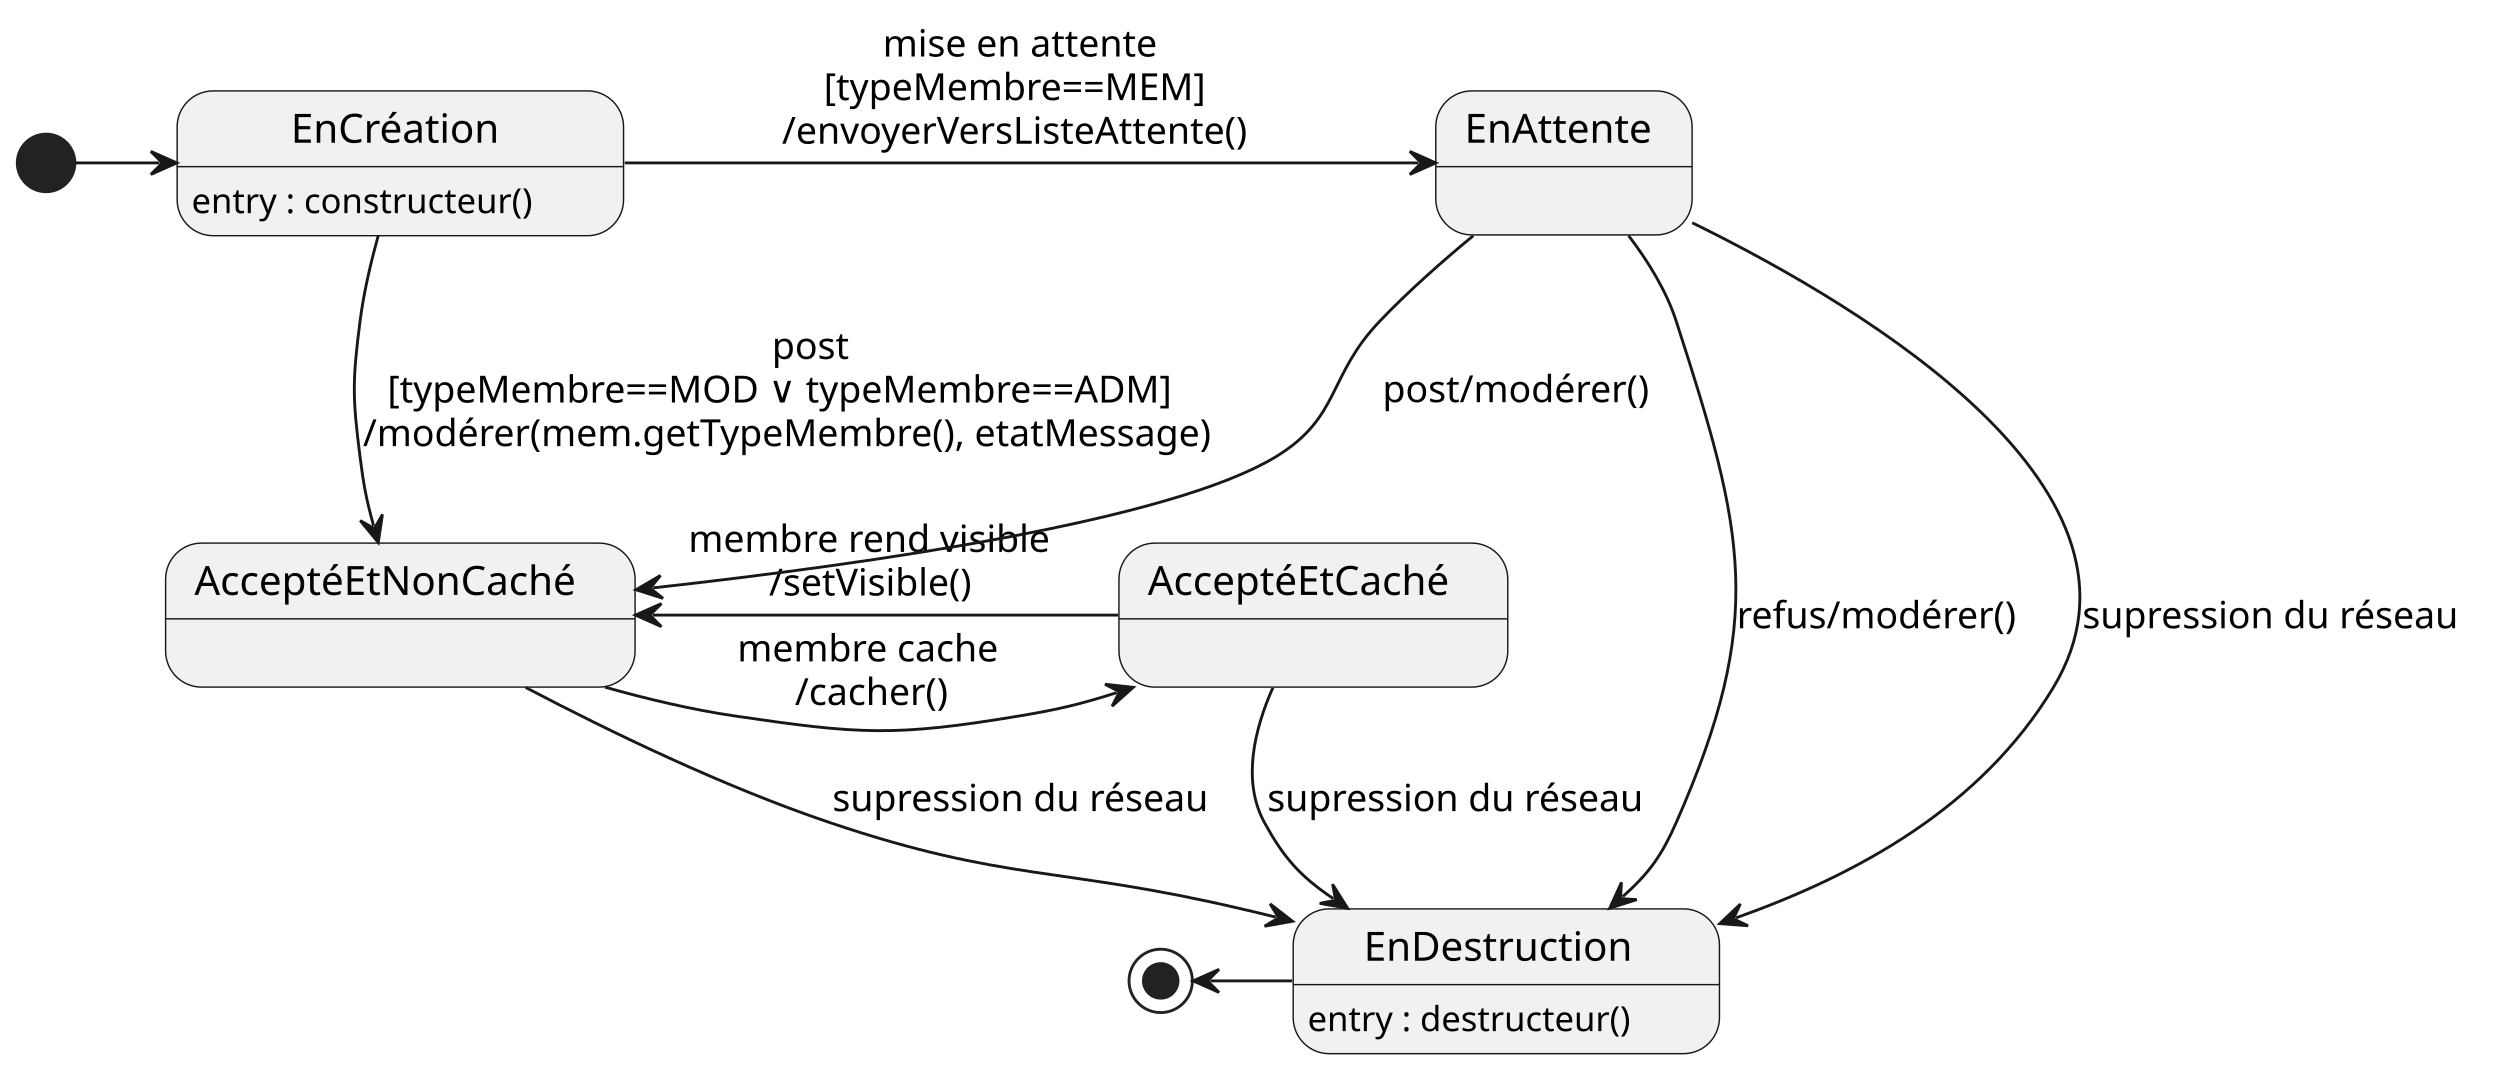
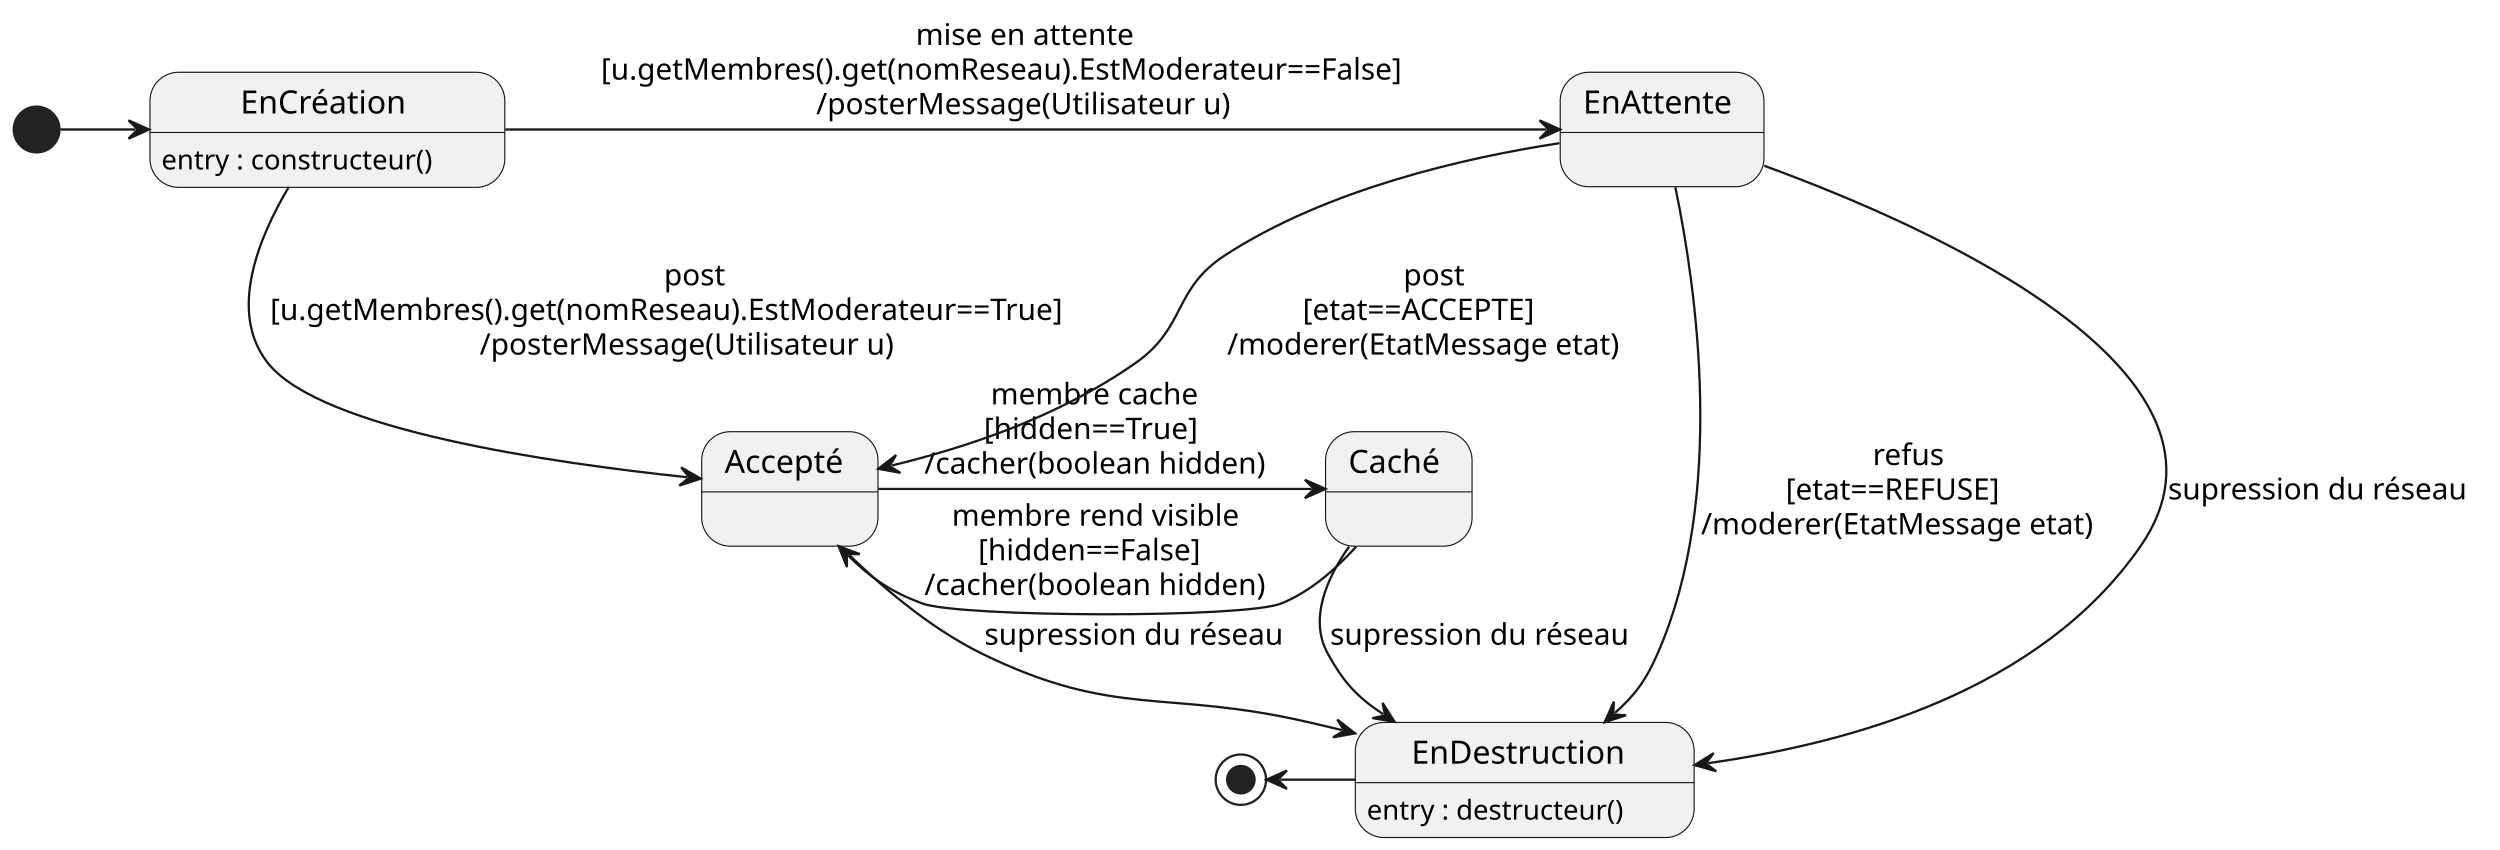
- <svg xmlns="http://www.w3.org/2000/svg" contentStyleType="text/css" height="371px" preserveAspectRatio="none" style="width:868px;height:371px;background:#FFFFFF;" version="1.1" viewBox="0 0 868 371" width="868px" zoomAndPan="magnify">
+ <svg xmlns="http://www.w3.org/2000/svg" contentStyleType="text/css" height="371px" preserveAspectRatio="none" style="width:1092px;height:371px;background:#FFFFFF;" version="1.1" viewBox="0 0 1092 371" width="1092px" zoomAndPan="magnify">
  <defs />
  <g>
    <g id="EnCréation">
-       <rect fill="#F1F1F1" height="50.266" rx="12.5" ry="12.5" style="stroke:#181818;stroke-width:0.5;" width="155" x="61.5" y="31.566" />
-       <line style="stroke:#181818;stroke-width:0.5;" x1="61.5" x2="216.5" y1="57.863" y2="57.863" />
-       <text fill="#000000" font-family="sans-serif" font-size="14" lengthAdjust="spacing" textLength="76" x="101" y="49.561">EnCréation</text>
-       <text fill="#000000" font-family="sans-serif" font-size="12" lengthAdjust="spacing" textLength="135" x="66.5" y="74.001">entry : constructeur()</text>
+       <rect fill="#F1F1F1" height="50.266" rx="12.5" ry="12.5" style="stroke:#181818;stroke-width:0.5;" width="155" x="65.5" y="31.566" />
+       <line style="stroke:#181818;stroke-width:0.5;" x1="65.5" x2="220.5" y1="57.863" y2="57.863" />
+       <text fill="#000000" font-family="sans-serif" font-size="14" lengthAdjust="spacing" textLength="76" x="105" y="49.561">EnCréation</text>
+       <text fill="#000000" font-family="sans-serif" font-size="12" lengthAdjust="spacing" textLength="135" x="70.5" y="74.001">entry : constructeur()</text>
    </g>
    <g id="EnDestruction">
-       <rect fill="#F1F1F1" height="50.266" rx="12.5" ry="12.5" style="stroke:#181818;stroke-width:0.5;" width="148" x="449" y="315.566" />
-       <line style="stroke:#181818;stroke-width:0.5;" x1="449" x2="597" y1="341.863" y2="341.863" />
-       <text fill="#000000" font-family="sans-serif" font-size="14" lengthAdjust="spacing" textLength="99" x="473.5" y="333.561">EnDestruction</text>
-       <text fill="#000000" font-family="sans-serif" font-size="12" lengthAdjust="spacing" textLength="128" x="454" y="358.002">entry : destructeur()</text>
+       <rect fill="#F1F1F1" height="50.266" rx="12.5" ry="12.5" style="stroke:#181818;stroke-width:0.5;" width="148" x="592" y="315.566" />
+       <line style="stroke:#181818;stroke-width:0.5;" x1="592" x2="740" y1="341.863" y2="341.863" />
+       <text fill="#000000" font-family="sans-serif" font-size="14" lengthAdjust="spacing" textLength="99" x="616.5" y="333.561">EnDestruction</text>
+       <text fill="#000000" font-family="sans-serif" font-size="12" lengthAdjust="spacing" textLength="128" x="597" y="358.002">entry : destructeur()</text>
    </g>
    <ellipse cx="16" cy="56.566" fill="#222222" rx="10" ry="10" style="stroke:#222222;stroke-width:1.0;" />
-     <g id="AcceptéEtNonCaché">
-       <rect fill="#F1F1F1" height="50" rx="12.5" ry="12.5" style="stroke:#181818;stroke-width:0.5;" width="163" x="57.5" y="188.566" />
-       <line style="stroke:#181818;stroke-width:0.5;" x1="57.5" x2="220.5" y1="214.863" y2="214.863" />
-       <text fill="#000000" font-family="sans-serif" font-size="14" lengthAdjust="spacing" textLength="143" x="67.5" y="206.561">AcceptéEtNonCaché</text>
+     <g id="Accepté">
+       <rect fill="#F1F1F1" height="50" rx="12.5" ry="12.5" style="stroke:#181818;stroke-width:0.5;" width="77" x="306.5" y="188.566" />
+       <line style="stroke:#181818;stroke-width:0.5;" x1="306.5" x2="383.5" y1="214.863" y2="214.863" />
+       <text fill="#000000" font-family="sans-serif" font-size="14" lengthAdjust="spacing" textLength="57" x="316.5" y="206.561">Accepté</text>
    </g>
    <g id="EnAttente">
-       <rect fill="#F1F1F1" height="50" rx="12.5" ry="12.5" style="stroke:#181818;stroke-width:0.5;" width="89" x="498.5" y="31.566" />
-       <line style="stroke:#181818;stroke-width:0.5;" x1="498.5" x2="587.5" y1="57.863" y2="57.863" />
-       <text fill="#000000" font-family="sans-serif" font-size="14" lengthAdjust="spacing" textLength="69" x="508.5" y="49.561">EnAttente</text>
+       <rect fill="#F1F1F1" height="50" rx="12.5" ry="12.5" style="stroke:#181818;stroke-width:0.5;" width="89" x="681.5" y="31.566" />
+       <line style="stroke:#181818;stroke-width:0.5;" x1="681.5" x2="770.5" y1="57.863" y2="57.863" />
+       <text fill="#000000" font-family="sans-serif" font-size="14" lengthAdjust="spacing" textLength="69" x="691.5" y="49.561">EnAttente</text>
    </g>
-     <g id="AcceptéEtCaché">
-       <rect fill="#F1F1F1" height="50" rx="12.5" ry="12.5" style="stroke:#181818;stroke-width:0.5;" width="135" x="388.5" y="188.566" />
-       <line style="stroke:#181818;stroke-width:0.5;" x1="388.5" x2="523.5" y1="214.863" y2="214.863" />
-       <text fill="#000000" font-family="sans-serif" font-size="14" lengthAdjust="spacing" textLength="115" x="398.5" y="206.561">AcceptéEtCaché</text>
+     <g id="Caché">
+       <rect fill="#F1F1F1" height="50" rx="12.5" ry="12.5" style="stroke:#181818;stroke-width:0.5;" width="64" x="579" y="188.566" />
+       <line style="stroke:#181818;stroke-width:0.5;" x1="579" x2="643" y1="214.863" y2="214.863" />
+       <text fill="#000000" font-family="sans-serif" font-size="14" lengthAdjust="spacing" textLength="44" x="589" y="206.561">Caché</text>
    </g>
-     <ellipse cx="403" cy="340.566" fill="none" rx="11" ry="11" style="stroke:#222222;stroke-width:1.0;" />
-     <ellipse cx="403" cy="340.566" fill="#222222" rx="6" ry="6" style="stroke:#222222;stroke-width:1.0;" />
+     <ellipse cx="542" cy="340.566" fill="none" rx="11" ry="11" style="stroke:#222222;stroke-width:1.0;" />
+     <ellipse cx="542" cy="340.566" fill="#222222" rx="6" ry="6" style="stroke:#222222;stroke-width:1.0;" />
    <g id="link_*start*_EnCréation">
-       <path d="M26.09,56.566 C37.85,56.566 43.61,56.566 55.37,56.566 " fill="none" id="*start*-to-EnCréation" style="stroke:#181818;stroke-width:1.0;" />
-       <polygon fill="#181818" points="61.37,56.566,52.37,52.566,56.37,56.566,52.37,60.566,61.37,56.566" style="stroke:#181818;stroke-width:1.0;" />
+       <path d="M26.42,56.566 C39.32,56.566 46.22,56.566 59.13,56.566 " fill="none" id="*start*-to-EnCréation" style="stroke:#181818;stroke-width:1.0;" />
+       <polygon fill="#181818" points="65.13,56.566,56.13,52.566,60.13,56.566,56.13,60.566,65.13,56.566" style="stroke:#181818;stroke-width:1.0;" />
    </g>
-     <g id="link_EnCréation_AcceptéEtNonCaché">
-       <path d="M131.33,81.776 C128.77,90.996 126.26,101.666 125,111.566 C122.36,132.286 122.36,137.846 125,158.566 C126.26,168.466 127.165,173.355 129.725,182.575 " fill="none" id="EnCréation-to-AcceptéEtNonCaché" style="stroke:#181818;stroke-width:1.0;" />
-       <polygon fill="#181818" points="131.33,188.356,132.776,178.614,129.992,183.538,125.068,180.754,131.33,188.356" style="stroke:#181818;stroke-width:1.0;" />
-       <text fill="#000000" font-family="sans-serif" font-size="13" lengthAdjust="spacing" textLength="28" x="268" y="124.633">post</text>
-       <text fill="#000000" font-family="sans-serif" font-size="13" lengthAdjust="spacing" textLength="295" x="134.5" y="139.766">[typeMembre==MOD ∨ typeMembre==ADM]</text>
-       <text fill="#000000" font-family="sans-serif" font-size="13" lengthAdjust="spacing" textLength="312" x="126" y="154.898">/modérer(mem.getTypeMembre(), etatMessage)</text>
+     <g id="link_EnCréation_Accepté">
+       <path d="M126.18,81.616 C112.97,103.756 99.48,136.406 117,158.566 C140.15,187.836 241.293,202.27 300.103,208.44 " fill="none" id="EnCréation-to-Accepté" style="stroke:#181818;stroke-width:1.0;" />
+       <polygon fill="#181818" points="306.07,209.066,297.536,204.149,301.097,208.544,296.702,212.105,306.07,209.066" style="stroke:#181818;stroke-width:1.0;" />
+       <text fill="#000000" font-family="sans-serif" font-size="13" lengthAdjust="spacing" textLength="28" x="290" y="124.633">post</text>
+       <text fill="#000000" font-family="sans-serif" font-size="13" lengthAdjust="spacing" textLength="372" x="118" y="139.766">[u.getMembres().get(nomReseau).EstModerateur==True]</text>
+       <text fill="#000000" font-family="sans-serif" font-size="13" lengthAdjust="spacing" textLength="189" x="209.5" y="154.898">/posterMessage(Utilisateur u)</text>
    </g>
    <g id="link_EnCréation_EnAttente">
-       <path d="M216.9,56.566 C300.59,56.566 424.68,56.566 492.49,56.566 " fill="none" id="EnCréation-to-EnAttente" style="stroke:#181818;stroke-width:1.0;" />
-       <polygon fill="#181818" points="498.49,56.566,489.49,52.566,493.49,56.566,489.49,60.566,498.49,56.566" style="stroke:#181818;stroke-width:1.0;" />
-       <text fill="#000000" font-family="sans-serif" font-size="13" lengthAdjust="spacing" textLength="102" x="306.5" y="19.633">mise en attente</text>
-       <text fill="#000000" font-family="sans-serif" font-size="13" lengthAdjust="spacing" textLength="143" x="286" y="34.766">[typeMembre==MEM]</text>
-       <text fill="#000000" font-family="sans-serif" font-size="13" lengthAdjust="spacing" textLength="172" x="271.5" y="49.898">/envoyerVersListeAttente()</text>
+       <path d="M220.72,56.566 C344.57,56.566 576.77,56.566 675.47,56.566 " fill="none" id="EnCréation-to-EnAttente" style="stroke:#181818;stroke-width:1.0;" />
+       <polygon fill="#181818" points="681.47,56.566,672.47,52.566,676.47,56.566,672.47,60.566,681.47,56.566" style="stroke:#181818;stroke-width:1.0;" />
+       <text fill="#000000" font-family="sans-serif" font-size="13" lengthAdjust="spacing" textLength="102" x="400" y="19.633">mise en attente</text>
+       <text fill="#000000" font-family="sans-serif" font-size="13" lengthAdjust="spacing" textLength="377" x="262.5" y="34.766">[u.getMembres().get(nomReseau).EstModerateur==False]</text>
+       <text fill="#000000" font-family="sans-serif" font-size="13" lengthAdjust="spacing" textLength="189" x="356.5" y="49.898">/posterMessage(Utilisateur u)</text>
    </g>
-     <g id="link_AcceptéEtNonCaché_AcceptéEtCaché">
-       <path d="M210.03,238.566 C224.72,242.726 240.22,246.386 255,248.566 C298.53,254.986 310.6,255.806 354,248.566 C367.02,246.396 374.887,244.598 387.736,240.478 " fill="none" id="AcceptéEtNonCaché-to-AcceptéEtCaché" style="stroke:#181818;stroke-width:1.0;" />
-       <polygon fill="#181818" points="393.45,238.646,383.659,237.585,388.689,240.173,386.101,245.203,393.45,238.646" style="stroke:#181818;stroke-width:1.0;" />
-       <text fill="#000000" font-family="sans-serif" font-size="13" lengthAdjust="spacing" textLength="97" x="256" y="229.633">membre cache</text>
-       <text fill="#000000" font-family="sans-serif" font-size="13" lengthAdjust="spacing" textLength="57" x="276" y="244.766">/cacher()</text>
+     <g id="link_Accepté_Caché">
+       <path d="M383.68,213.566 C436.42,213.566 523.92,213.566 572.95,213.566 " fill="none" id="Accepté-to-Caché" style="stroke:#181818;stroke-width:1.0;" />
+       <polygon fill="#181818" points="578.95,213.566,569.95,209.566,573.95,213.566,569.95,217.566,578.95,213.566" style="stroke:#181818;stroke-width:1.0;" />
+       <text fill="#000000" font-family="sans-serif" font-size="13" lengthAdjust="spacing" textLength="97" x="432.75" y="176.633">membre cache</text>
+       <text fill="#000000" font-family="sans-serif" font-size="13" lengthAdjust="spacing" textLength="103" x="429.75" y="191.766">[hidden==True]</text>
+       <text fill="#000000" font-family="sans-serif" font-size="13" lengthAdjust="spacing" textLength="155" x="403.75" y="206.898">/cacher(boolean hidden)</text>
    </g>
-     <g id="link_AcceptéEtNonCaché_AcceptéEtCaché">
-       <path d="M226.64,213.566 C278.64,213.566 339.22,213.566 388.28,213.566 " fill="none" id="AcceptéEtNonCaché-backto-AcceptéEtCaché" style="stroke:#181818;stroke-width:1.0;" />
-       <polygon fill="#181818" points="220.64,213.566,229.64,217.566,225.64,213.566,229.64,209.566,220.64,213.566" style="stroke:#181818;stroke-width:1.0;" />
-       <text fill="#000000" font-family="sans-serif" font-size="13" lengthAdjust="spacing" textLength="131" x="239" y="191.633">membre rend visible</text>
-       <text fill="#000000" font-family="sans-serif" font-size="13" lengthAdjust="spacing" textLength="75" x="267" y="206.766">/setVisible()</text>
+     <g id="link_Accepté_Caché">
+       <path d="M370.599,242.772 C380.549,252.552 388.96,258.426 402.75,263.566 C419.1,269.656 543.59,270.146 559.75,263.566 C572.41,258.416 583.66,248.456 592.36,238.776 " fill="none" id="Accepté-backto-Caché" style="stroke:#181818;stroke-width:1.0;" />
+       <polygon fill="#181818" points="366.32,238.566,369.935,247.727,369.886,242.071,375.543,242.022,366.32,238.566" style="stroke:#181818;stroke-width:1.0;" />
+       <text fill="#000000" font-family="sans-serif" font-size="13" lengthAdjust="spacing" textLength="131" x="415.75" y="229.633">membre rend visible</text>
+       <text fill="#000000" font-family="sans-serif" font-size="13" lengthAdjust="spacing" textLength="108" x="427.25" y="244.766">[hidden==False]</text>
+       <text fill="#000000" font-family="sans-serif" font-size="13" lengthAdjust="spacing" textLength="155" x="403.75" y="259.898">/cacher(boolean hidden)</text>
    </g>
-     <g id="link_EnAttente_AcceptéEtNonCaché">
-       <path d="M511.52,81.836 C500.76,90.716 488.93,101.156 479,111.566 C460.84,130.606 465.48,144.896 443,158.566 C406.53,180.746 303.763,195.564 226.783,204.104 " fill="none" id="EnAttente-to-AcceptéEtNonCaché" style="stroke:#181818;stroke-width:1.0;" />
-       <polygon fill="#181818" points="220.82,204.766,230.206,207.749,225.79,204.215,229.324,199.798,220.82,204.766" style="stroke:#181818;stroke-width:1.0;" />
-       <text fill="#000000" font-family="sans-serif" font-size="13" lengthAdjust="spacing" textLength="97" x="480" y="139.633">post/modérer()</text>
+     <g id="link_EnAttente_Accepté">
+       <path d="M681.17,62.546 C640.35,68.786 579.77,82.436 535,111.566 C512.25,126.366 518.24,142.996 496,158.566 C461.79,182.516 421.66,195.517 389.46,203.357 " fill="none" id="EnAttente-to-Accepté" style="stroke:#181818;stroke-width:1.0;" />
+       <polygon fill="#181818" points="383.63,204.776,393.321,206.533,388.488,203.593,391.428,198.76,383.63,204.776" style="stroke:#181818;stroke-width:1.0;" />
+       <text fill="#000000" font-family="sans-serif" font-size="13" lengthAdjust="spacing" textLength="28" x="613" y="124.633">post</text>
+       <text fill="#000000" font-family="sans-serif" font-size="13" lengthAdjust="spacing" textLength="116" x="569" y="139.766">[etat==ACCEPTE]</text>
+       <text fill="#000000" font-family="sans-serif" font-size="13" lengthAdjust="spacing" textLength="182" x="536" y="154.898">/moderer(EtatMessage etat)</text>
    </g>
    <g id="link_EnAttente_EnDestruction">
-       <path d="M565.45,81.826 C572.11,90.556 578.55,100.896 582,111.566 C605.79,185.146 613.17,214.796 582,285.566 C576.96,297.006 572.664,303.089 563.384,311.339 " fill="none" id="EnAttente-to-EnDestruction" style="stroke:#181818;stroke-width:1.0;" />
-       <polygon fill="#181818" points="558.9,315.326,568.284,312.336,562.637,312.004,562.969,306.357,558.9,315.326" style="stroke:#181818;stroke-width:1.0;" />
-       <text fill="#000000" font-family="sans-serif" font-size="13" lengthAdjust="spacing" textLength="101" x="603" y="218.133">refus/modérer()</text>
+       <path d="M731.79,81.836 C740.81,124.966 754.24,216.916 724,285.566 C718.95,297.026 714.631,303.144 705.391,311.454 " fill="none" id="EnAttente-to-EnDestruction" style="stroke:#181818;stroke-width:1.0;" />
+       <polygon fill="#181818" points="700.93,315.466,710.297,312.422,704.648,312.122,704.947,306.474,700.93,315.466" style="stroke:#181818;stroke-width:1.0;" />
+       <text fill="#000000" font-family="sans-serif" font-size="13" lengthAdjust="spacing" textLength="32" x="818" y="203.133">refus</text>
+       <text fill="#000000" font-family="sans-serif" font-size="13" lengthAdjust="spacing" textLength="108" x="780" y="218.266">[etat==REFUSE]</text>
+       <text fill="#000000" font-family="sans-serif" font-size="13" lengthAdjust="spacing" textLength="182" x="743" y="233.398">/moderer(EtatMessage etat)</text>
    </g>
    <g id="link_EnAttente_EnDestruction">
-       <path d="M587.53,77.336 C650.44,108.206 753.41,171.316 713,238.566 C687.89,280.356 644.664,303.777 602.764,318.667 " fill="none" id="EnAttente-to-EnDestruction-1" style="stroke:#181818;stroke-width:1.0;" />
-       <polygon fill="#181818" points="597.11,320.676,606.93,321.431,601.821,319.002,604.251,313.893,597.11,320.676" style="stroke:#181818;stroke-width:1.0;" />
-       <text fill="#000000" font-family="sans-serif" font-size="13" lengthAdjust="spacing" textLength="137" x="723" y="218.133">supression du réseau</text>
+       <path d="M770.57,72.396 C846.28,100.036 987,163.496 935,238.566 C891.47,301.406 809.601,324.365 746.121,333.346 " fill="none" id="EnAttente-to-EnDestruction-1" style="stroke:#181818;stroke-width:1.0;" />
+       <polygon fill="#181818" points="740.18,334.186,749.652,336.886,745.131,333.486,748.531,328.965,740.18,334.186" style="stroke:#181818;stroke-width:1.0;" />
+       <text fill="#000000" font-family="sans-serif" font-size="13" lengthAdjust="spacing" textLength="137" x="947" y="218.133">supression du réseau</text>
    </g>
-     <g id="link_AcceptéEtNonCaché_EnDestruction">
-       <path d="M182.51,238.686 C211.63,253.976 251.21,273.146 288,285.566 C349.52,306.346 367.79,300.696 431,315.566 C436.78,316.926 436.937,316.93 442.937,318.42 " fill="none" id="AcceptéEtNonCaché-to-EnDestruction" style="stroke:#181818;stroke-width:1.0;" />
-       <polygon fill="#181818" points="448.76,319.866,440.989,313.815,443.907,318.661,439.061,321.579,448.76,319.866" style="stroke:#181818;stroke-width:1.0;" />
-       <text fill="#000000" font-family="sans-serif" font-size="13" lengthAdjust="spacing" textLength="137" x="289" y="281.633">supression du réseau</text>
+     <g id="link_Accepté_EnDestruction">
+       <path d="M367.34,238.886 C383.09,254.556 405.49,274.086 429,285.566 C487.35,314.056 508.75,300.866 572,315.566 C578.48,317.076 579.373,317.257 586.103,318.907 " fill="none" id="Accepté-to-EnDestruction" style="stroke:#181818;stroke-width:1.0;" />
+       <polygon fill="#181818" points="591.93,320.336,584.141,314.308,587.074,319.145,582.236,322.078,591.93,320.336" style="stroke:#181818;stroke-width:1.0;" />
+       <text fill="#000000" font-family="sans-serif" font-size="13" lengthAdjust="spacing" textLength="137" x="430" y="281.633">supression du réseau</text>
    </g>
-     <g id="link_AcceptéEtCaché_EnDestruction">
-       <path d="M441.96,238.726 C435.61,253.016 431.1,271.106 439,285.566 C445.65,297.736 451.361,304.228 462.931,312.008 " fill="none" id="AcceptéEtCaché-to-EnDestruction" style="stroke:#181818;stroke-width:1.0;" />
-       <polygon fill="#181818" points="467.91,315.356,462.673,307.014,463.761,312.566,458.209,313.653,467.91,315.356" style="stroke:#181818;stroke-width:1.0;" />
-       <text fill="#000000" font-family="sans-serif" font-size="13" lengthAdjust="spacing" textLength="137" x="440" y="281.633">supression du réseau</text>
+     <g id="link_Caché_EnDestruction">
+       <path d="M589.25,238.766 C579.42,252.746 571.67,270.496 580,285.566 C586.74,297.756 592.508,304.253 604.178,311.983 " fill="none" id="Caché-to-EnDestruction" style="stroke:#181818;stroke-width:1.0;" />
+       <polygon fill="#181818" points="609.18,315.296,603.886,306.991,605.011,312.535,599.468,313.661,609.18,315.296" style="stroke:#181818;stroke-width:1.0;" />
+       <text fill="#000000" font-family="sans-serif" font-size="13" lengthAdjust="spacing" textLength="137" x="581" y="281.633">supression du réseau</text>
    </g>
    <g id="link_*end*_EnDestruction">
-       <path d="M420.25,340.566 C431.72,340.566 437.19,340.566 448.66,340.566 " fill="none" id="*end*-backto-EnDestruction" style="stroke:#181818;stroke-width:1.0;" />
-       <polygon fill="#181818" points="414.25,340.566,423.25,344.566,419.25,340.566,423.25,336.566,414.25,340.566" style="stroke:#181818;stroke-width:1.0;" />
+       <path d="M559.14,340.566 C572.07,340.566 579,340.566 591.94,340.566 " fill="none" id="*end*-backto-EnDestruction" style="stroke:#181818;stroke-width:1.0;" />
+       <polygon fill="#181818" points="553.14,340.566,562.14,344.566,558.14,340.566,562.14,336.566,553.14,340.566" style="stroke:#181818;stroke-width:1.0;" />
    </g>
  </g>
</svg>
